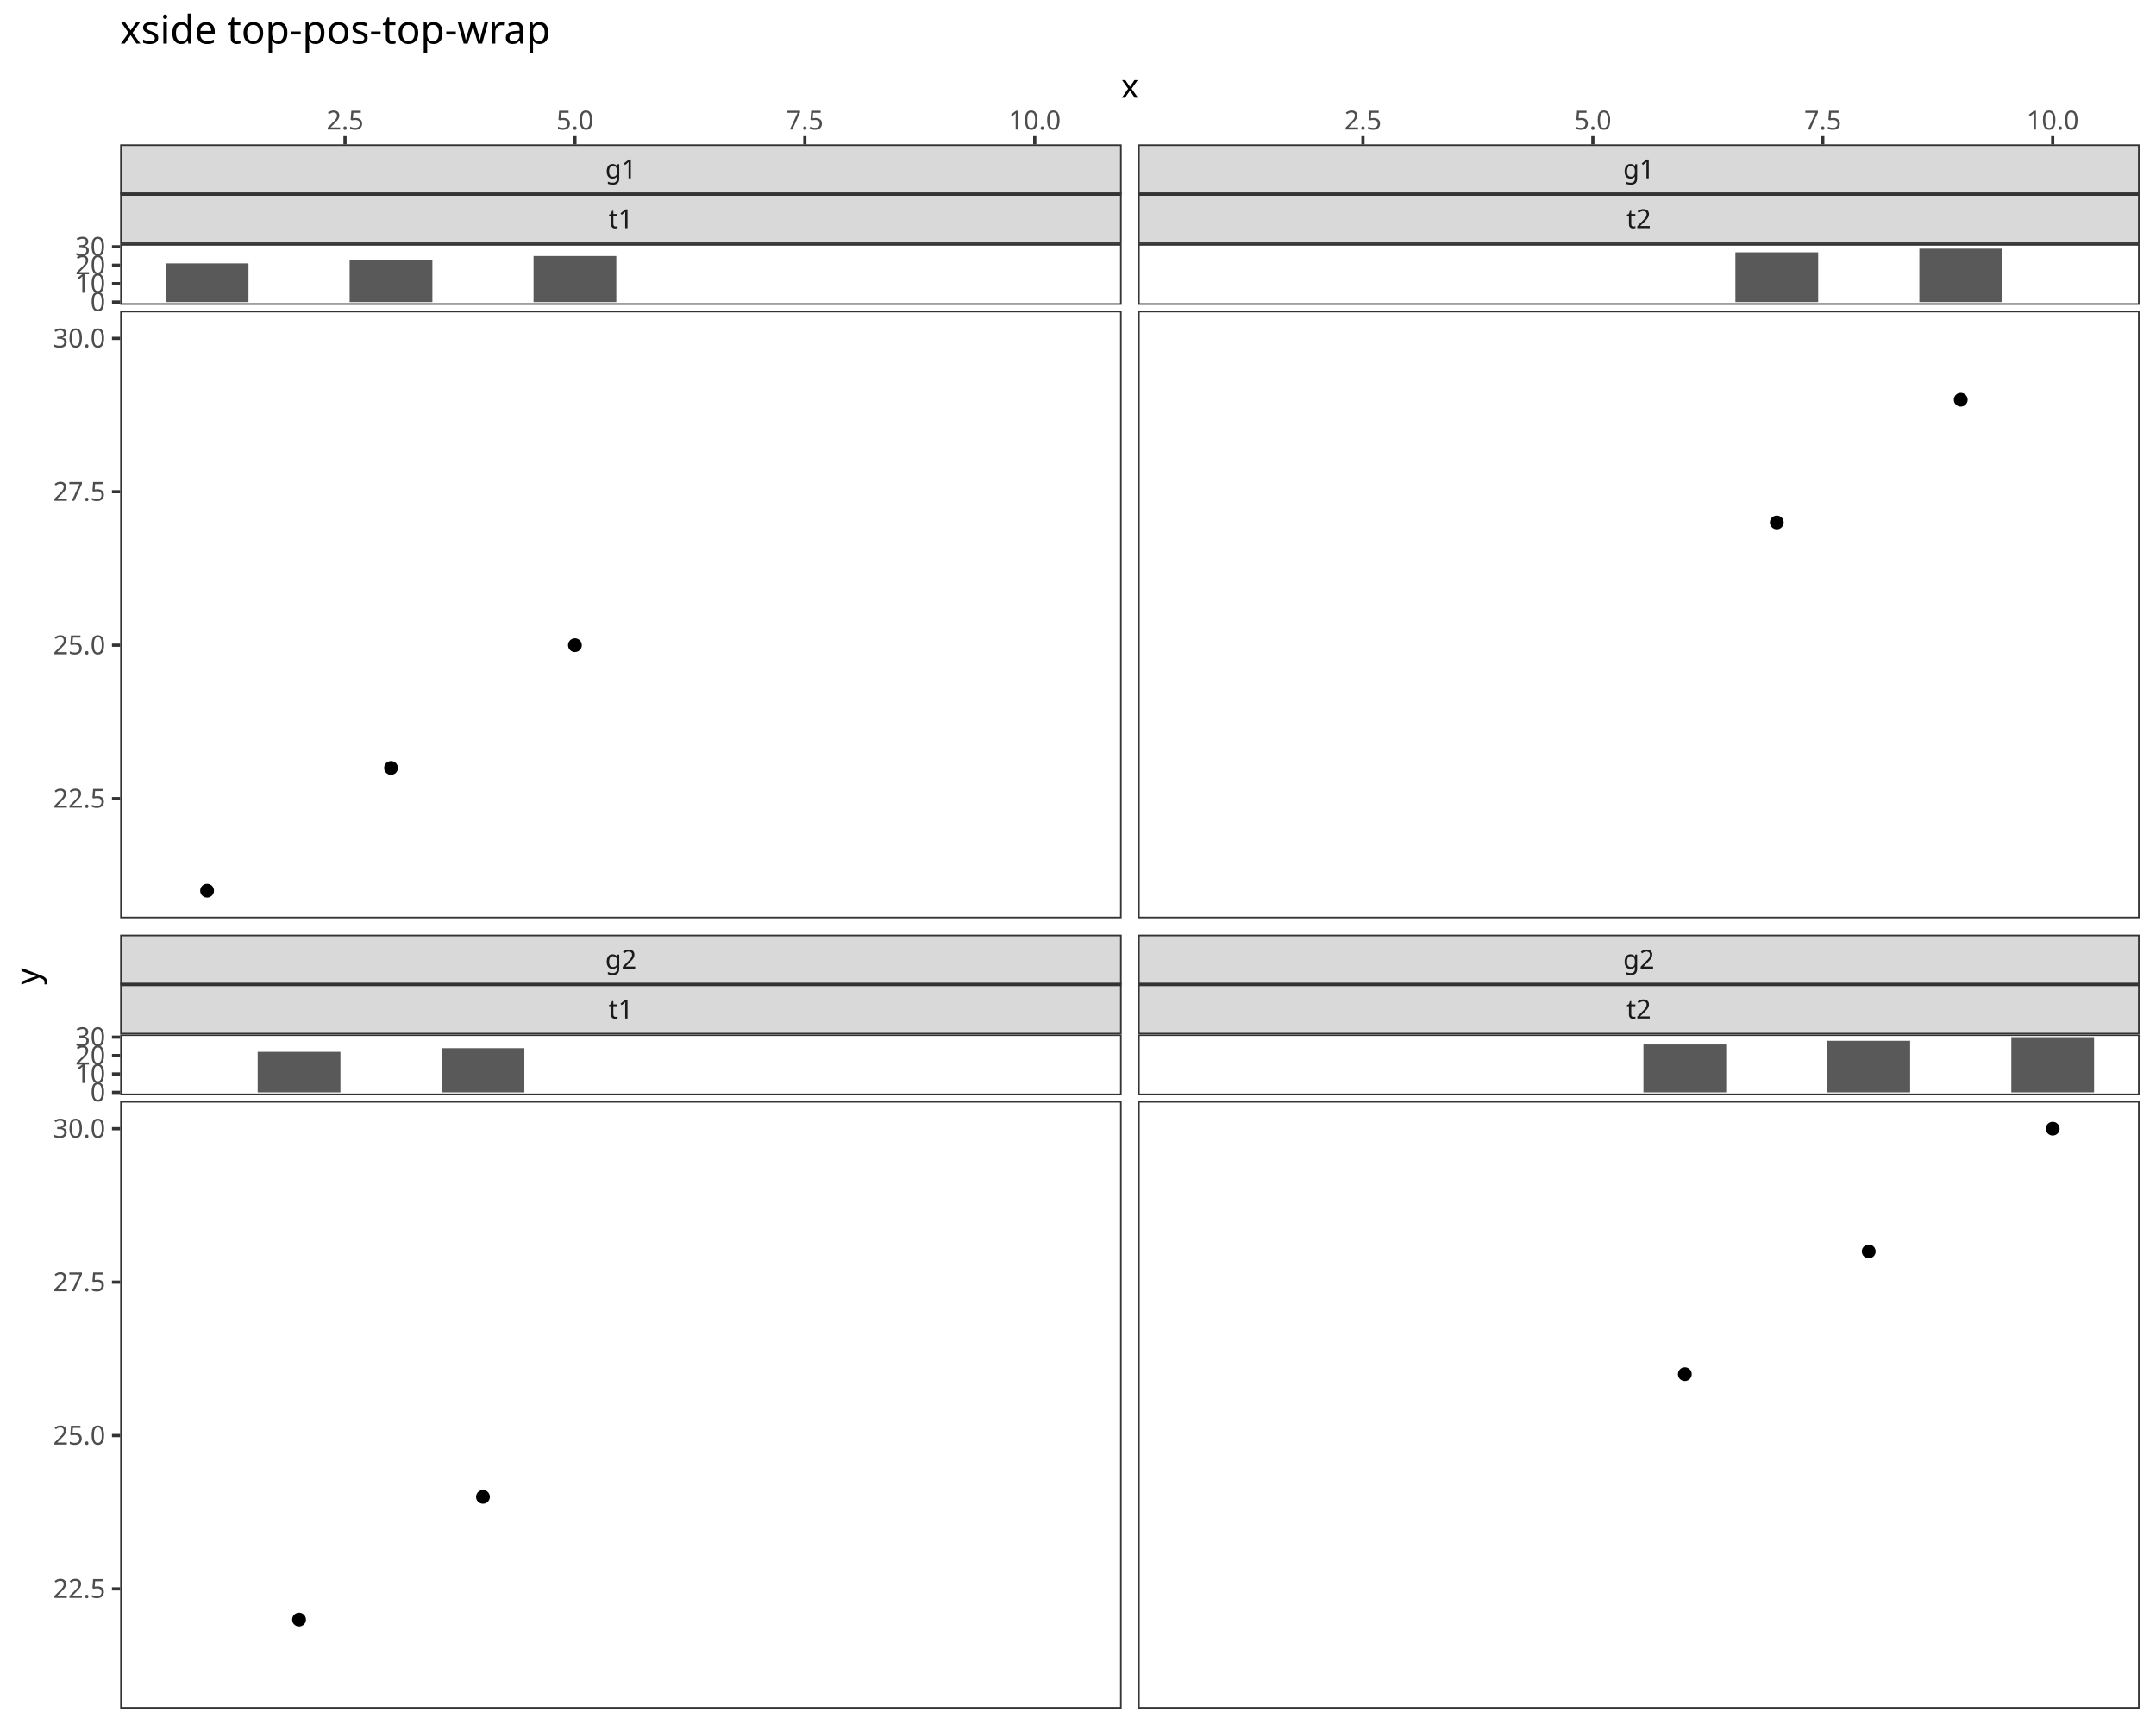
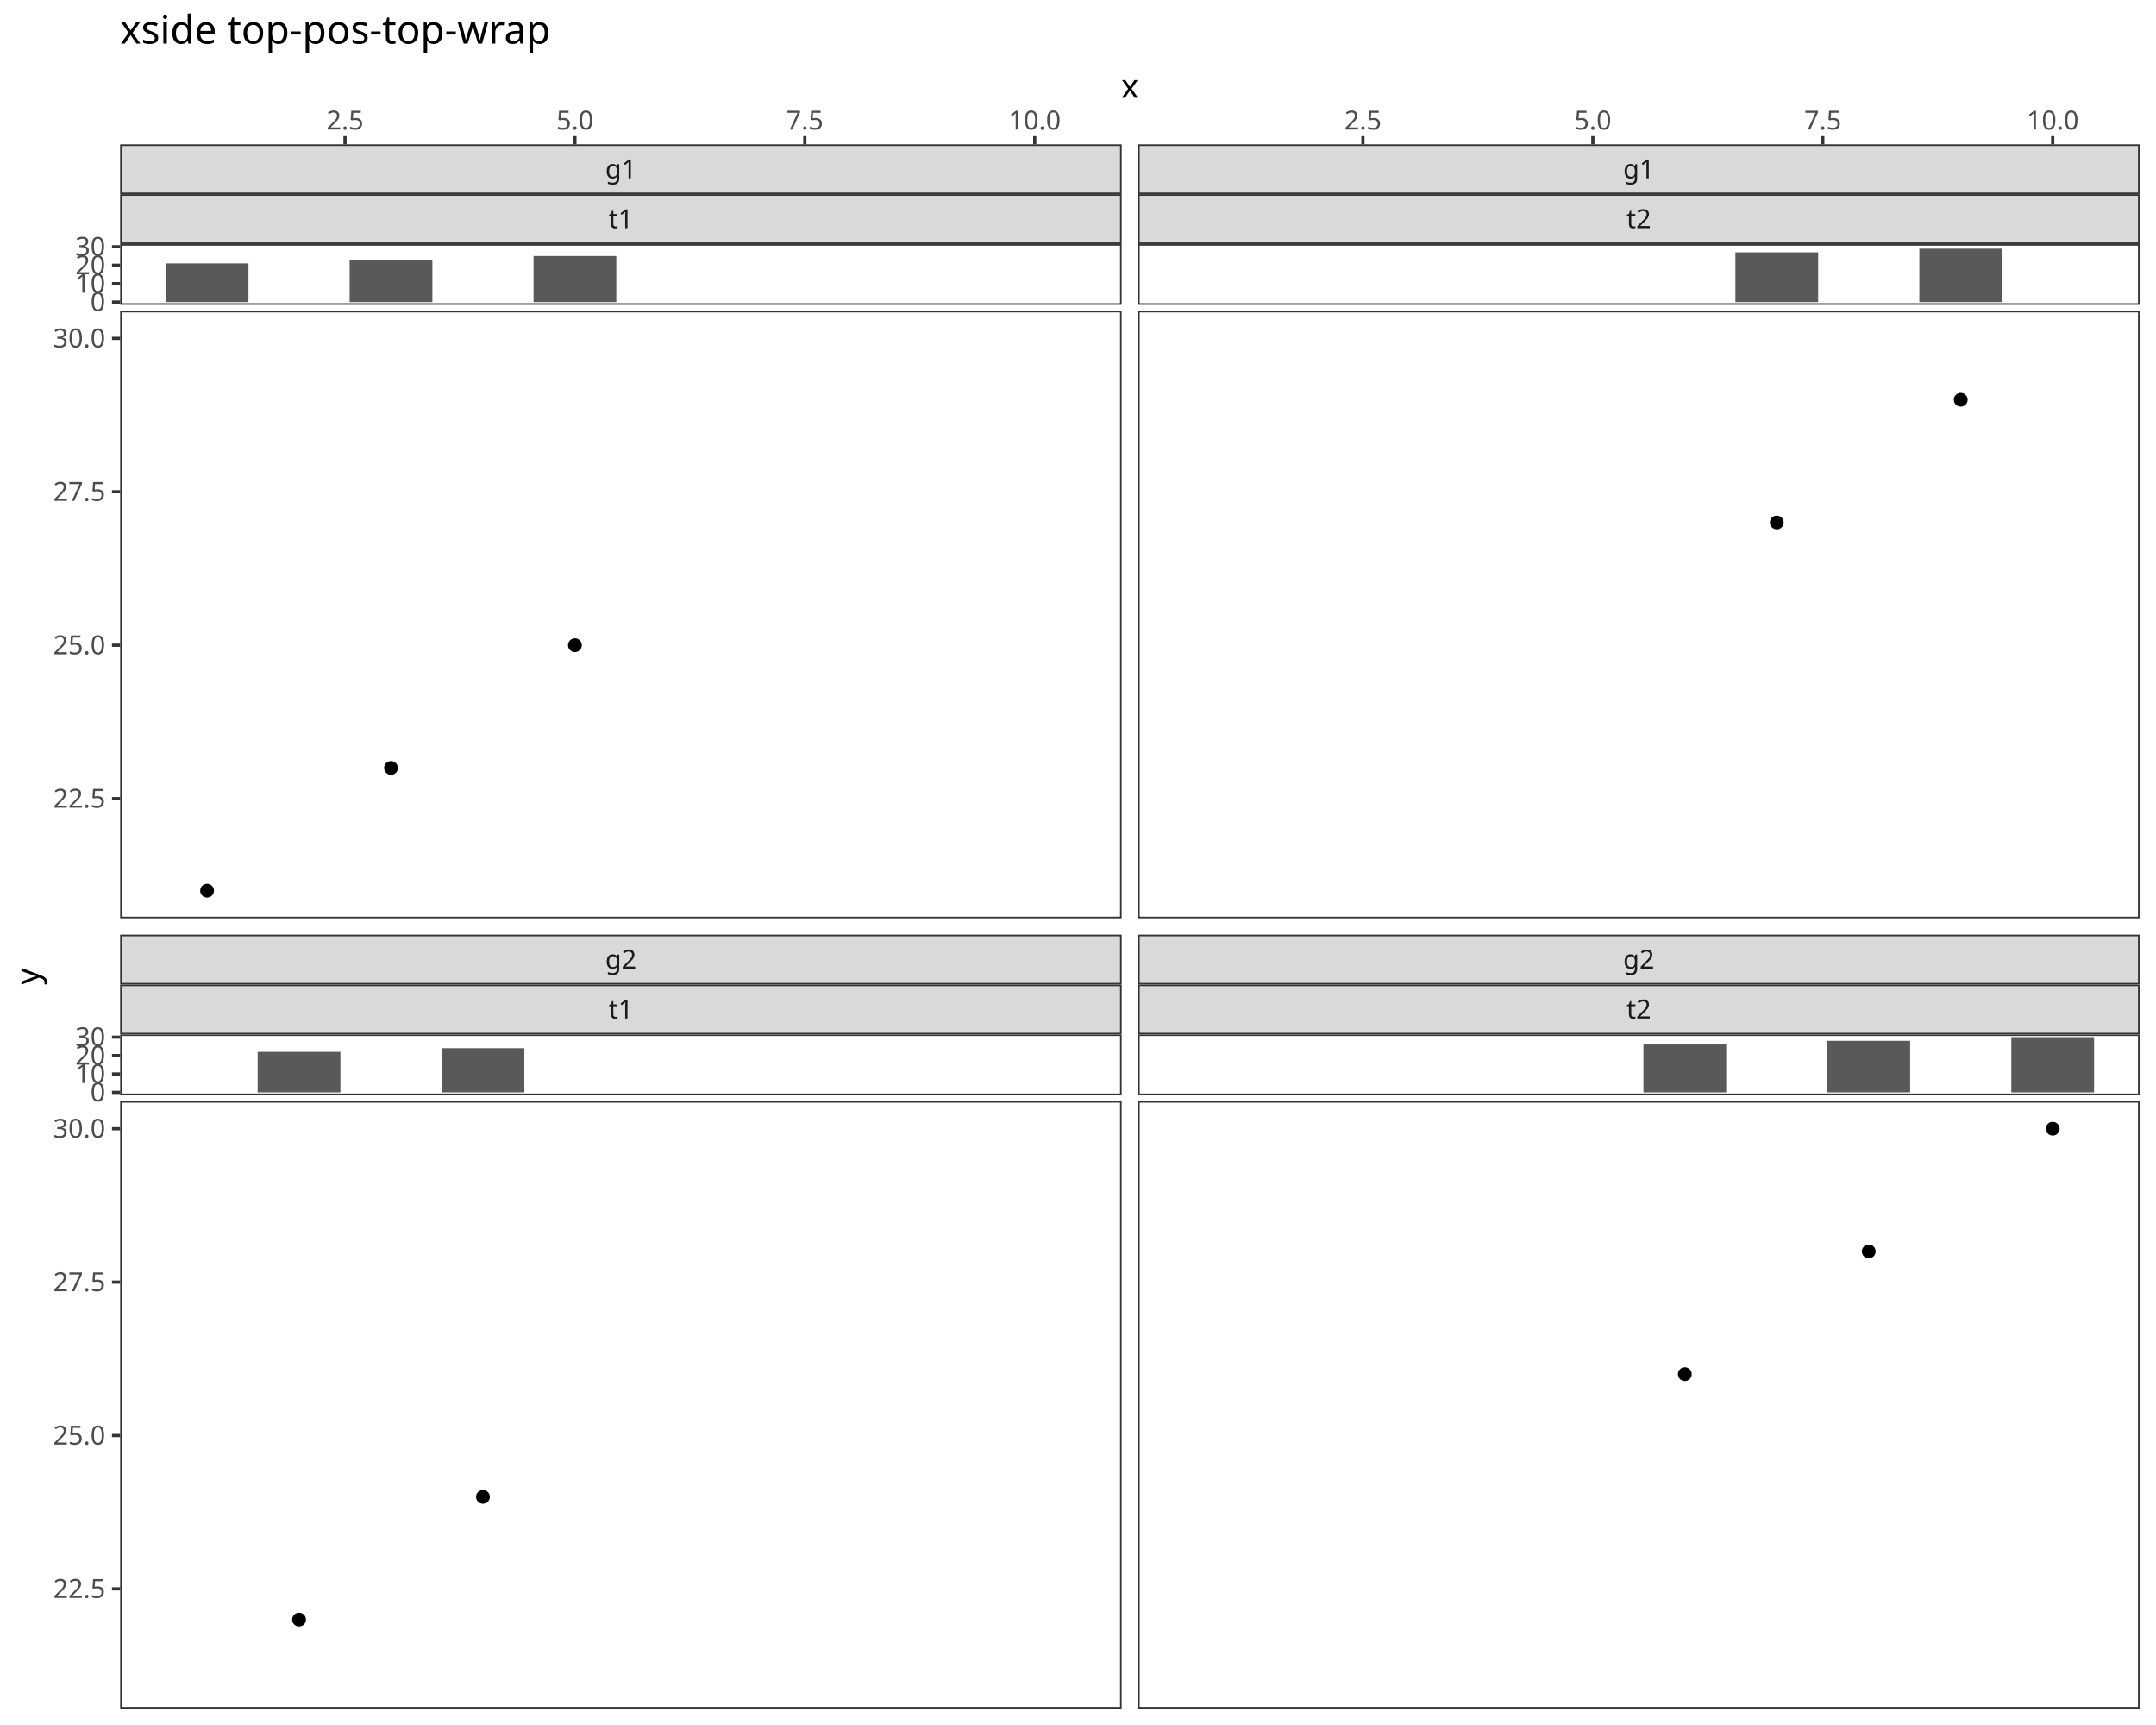
<svg xmlns="http://www.w3.org/2000/svg" class="svglite" data-engine-version="2.0" width="720.00pt" height="576.00pt" viewBox="0 0 720.00 576.00">
  <defs>
    <style type="text/css">
    .svglite line, .svglite polyline, .svglite polygon, .svglite path, .svglite rect, .svglite circle {
      fill: none;
      stroke: #000000;
      stroke-linecap: round;
      stroke-linejoin: round;
      stroke-miterlimit: 10.00;
    }
  </style>
  </defs>
  <rect width="100%" height="100%" style="stroke: none; fill: #FFFFFF;" />
  <defs>
    <clipPath id="cpMC4wMHw3MjAuMDB8MC4wMHw1NzYuMDA=">
      <rect x="0.00" y="0.00" width="720.00" height="576.00" />
    </clipPath>
  </defs>
  <g clip-path="url(#cpMC4wMHw3MjAuMDB8MC4wMHw1NzYuMDA=)">
    <rect x="0.00" y="0.00" width="720.00" height="576.00" style="stroke-width: 1.07; stroke: #FFFFFF; fill: #FFFFFF;" />
  </g>
  <defs>
    <clipPath id="cpNDAuMTN8Mzc0LjU5fDgxLjQ5fDEwMS43OA==">
      <rect x="40.13" y="81.49" width="334.45" height="20.28" />
    </clipPath>
  </defs>
  <g clip-path="url(#cpNDAuMTN8Mzc0LjU5fDgxLjQ5fDEwMS43OA==)">
    <rect x="40.13" y="81.49" width="334.45" height="20.28" style="stroke-width: 1.07; stroke: none; fill: #FFFFFF;" />
    <rect x="55.34" y="87.95" width="27.64" height="12.91" style="stroke-width: 1.07; stroke: none; stroke-linecap: butt; stroke-linejoin: miter; fill: #595959;" />
    <rect x="116.76" y="86.72" width="27.64" height="14.14" style="stroke-width: 1.07; stroke: none; stroke-linecap: butt; stroke-linejoin: miter; fill: #595959;" />
    <rect x="178.18" y="85.49" width="27.64" height="15.37" style="stroke-width: 1.07; stroke: none; stroke-linecap: butt; stroke-linejoin: miter; fill: #595959;" />
    <rect x="40.13" y="81.49" width="334.45" height="20.28" style="stroke-width: 1.07; stroke: #333333;" />
  </g>
  <g clip-path="url(#cpMC4wMHw3MjAuMDB8MC4wMHw1NzYuMDA=)">
</g>
  <defs>
    <clipPath id="cpNDAuMTN8Mzc0LjU5fDEwMy43N3wzMDYuNjI=">
      <rect x="40.13" y="103.77" width="334.45" height="202.85" />
    </clipPath>
  </defs>
  <g clip-path="url(#cpNDAuMTN8Mzc0LjU5fDEwMy43N3wzMDYuNjI=)">
    <rect x="40.13" y="103.77" width="334.45" height="202.85" style="stroke-width: 1.07; stroke: none; fill: #FFFFFF;" />
    <circle cx="69.16" cy="297.40" r="1.95" style="stroke-width: 0.71; fill: #000000;" />
    <circle cx="130.58" cy="256.42" r="1.95" style="stroke-width: 0.71; fill: #000000;" />
    <circle cx="192.00" cy="215.44" r="1.95" style="stroke-width: 0.71; fill: #000000;" />
    <rect x="40.13" y="103.77" width="334.45" height="202.85" style="stroke-width: 1.07; stroke: #333333;" />
  </g>
  <g clip-path="url(#cpMC4wMHw3MjAuMDB8MC4wMHw1NzYuMDA=)">
</g>
  <defs>
    <clipPath id="cpNDAuMTN8Mzc0LjU5fDM0NS40MHwzNjUuNjg=">
      <rect x="40.13" y="345.40" width="334.45" height="20.28" />
    </clipPath>
  </defs>
  <g clip-path="url(#cpNDAuMTN8Mzc0LjU5fDM0NS40MHwzNjUuNjg=)">
    <rect x="40.13" y="345.40" width="334.45" height="20.28" style="stroke-width: 1.07; stroke: none; fill: #FFFFFF;" />
    <rect x="86.05" y="351.24" width="27.64" height="13.52" style="stroke-width: 1.07; stroke: none; stroke-linecap: butt; stroke-linejoin: miter; fill: #595959;" />
    <rect x="147.47" y="350.01" width="27.64" height="14.75" style="stroke-width: 1.07; stroke: none; stroke-linecap: butt; stroke-linejoin: miter; fill: #595959;" />
    <rect x="40.13" y="345.40" width="334.45" height="20.28" style="stroke-width: 1.07; stroke: #333333;" />
  </g>
  <g clip-path="url(#cpMC4wMHw3MjAuMDB8MC4wMHw1NzYuMDA=)">
</g>
  <defs>
    <clipPath id="cpNDAuMTN8Mzc0LjU5fDM2Ny42N3w1NzAuNTI=">
      <rect x="40.13" y="367.67" width="334.45" height="202.85" />
    </clipPath>
  </defs>
  <g clip-path="url(#cpNDAuMTN8Mzc0LjU5fDM2Ny42N3w1NzAuNTI=)">
    <rect x="40.13" y="367.67" width="334.45" height="202.85" style="stroke-width: 1.07; stroke: none; fill: #FFFFFF;" />
    <circle cx="99.87" cy="540.81" r="1.95" style="stroke-width: 0.71; fill: #000000;" />
    <circle cx="161.29" cy="499.83" r="1.95" style="stroke-width: 0.71; fill: #000000;" />
    <rect x="40.13" y="367.67" width="334.45" height="202.85" style="stroke-width: 1.07; stroke: #333333;" />
  </g>
  <g clip-path="url(#cpMC4wMHw3MjAuMDB8MC4wMHw1NzYuMDA=)">
</g>
  <defs>
    <clipPath id="cpMzgwLjA3fDcxNC41Mnw4MS40OXwxMDEuNzg=">
      <rect x="380.07" y="81.49" width="334.45" height="20.28" />
    </clipPath>
  </defs>
  <g clip-path="url(#cpMzgwLjA3fDcxNC41Mnw4MS40OXwxMDEuNzg=)">
    <rect x="380.07" y="81.49" width="334.45" height="20.28" style="stroke-width: 1.07; stroke: none; fill: #FFFFFF;" />
    <rect x="579.54" y="84.26" width="27.64" height="16.60" style="stroke-width: 1.07; stroke: none; stroke-linecap: butt; stroke-linejoin: miter; fill: #595959;" />
    <rect x="640.97" y="83.03" width="27.64" height="17.83" style="stroke-width: 1.07; stroke: none; stroke-linecap: butt; stroke-linejoin: miter; fill: #595959;" />
    <rect x="380.07" y="81.49" width="334.45" height="20.28" style="stroke-width: 1.07; stroke: #333333;" />
  </g>
  <g clip-path="url(#cpMC4wMHw3MjAuMDB8MC4wMHw1NzYuMDA=)">
</g>
  <defs>
    <clipPath id="cpMzgwLjA3fDcxNC41MnwxMDMuNzd8MzA2LjYy">
      <rect x="380.07" y="103.77" width="334.45" height="202.85" />
    </clipPath>
  </defs>
  <g clip-path="url(#cpMzgwLjA3fDcxNC41MnwxMDMuNzd8MzA2LjYy)">
    <rect x="380.07" y="103.77" width="334.45" height="202.85" style="stroke-width: 1.07; stroke: none; fill: #FFFFFF;" />
    <circle cx="593.36" cy="174.46" r="1.95" style="stroke-width: 0.71; fill: #000000;" />
    <circle cx="654.79" cy="133.48" r="1.95" style="stroke-width: 0.71; fill: #000000;" />
    <rect x="380.07" y="103.77" width="334.45" height="202.85" style="stroke-width: 1.07; stroke: #333333;" />
  </g>
  <g clip-path="url(#cpMC4wMHw3MjAuMDB8MC4wMHw1NzYuMDA=)">
</g>
  <defs>
    <clipPath id="cpMzgwLjA3fDcxNC41MnwzNDUuNDB8MzY1LjY4">
      <rect x="380.07" y="345.40" width="334.45" height="20.28" />
    </clipPath>
  </defs>
  <g clip-path="url(#cpMzgwLjA3fDcxNC41MnwzNDUuNDB8MzY1LjY4)">
    <rect x="380.07" y="345.40" width="334.45" height="20.28" style="stroke-width: 1.07; stroke: none; fill: #FFFFFF;" />
    <rect x="548.83" y="348.78" width="27.64" height="15.98" style="stroke-width: 1.07; stroke: none; stroke-linecap: butt; stroke-linejoin: miter; fill: #595959;" />
    <rect x="610.25" y="347.55" width="27.64" height="17.21" style="stroke-width: 1.07; stroke: none; stroke-linecap: butt; stroke-linejoin: miter; fill: #595959;" />
    <rect x="671.68" y="346.32" width="27.64" height="18.44" style="stroke-width: 1.07; stroke: none; stroke-linecap: butt; stroke-linejoin: miter; fill: #595959;" />
    <rect x="380.07" y="345.40" width="334.45" height="20.28" style="stroke-width: 1.07; stroke: #333333;" />
  </g>
  <g clip-path="url(#cpMC4wMHw3MjAuMDB8MC4wMHw1NzYuMDA=)">
</g>
  <defs>
    <clipPath id="cpMzgwLjA3fDcxNC41MnwzNjcuNjd8NTcwLjUy">
      <rect x="380.07" y="367.67" width="334.45" height="202.85" />
    </clipPath>
  </defs>
  <g clip-path="url(#cpMzgwLjA3fDcxNC41MnwzNjcuNjd8NTcwLjUy)">
    <rect x="380.07" y="367.67" width="334.45" height="202.85" style="stroke-width: 1.07; stroke: none; fill: #FFFFFF;" />
    <circle cx="562.65" cy="458.85" r="1.95" style="stroke-width: 0.71; fill: #000000;" />
    <circle cx="624.07" cy="417.87" r="1.95" style="stroke-width: 0.71; fill: #000000;" />
    <circle cx="685.50" cy="376.89" r="1.95" style="stroke-width: 0.71; fill: #000000;" />
    <rect x="380.07" y="367.67" width="334.45" height="202.85" style="stroke-width: 1.07; stroke: #333333;" />
  </g>
  <g clip-path="url(#cpMC4wMHw3MjAuMDB8MC4wMHw1NzYuMDA=)">
</g>
  <defs>
    <clipPath id="cpNDAuMTN8Mzc0LjU5fDM2Ny42N3wzNjcuNjc=">
      <rect x="40.13" y="367.67" width="334.45" height="0.00" />
    </clipPath>
  </defs>
  <g clip-path="url(#cpNDAuMTN8Mzc0LjU5fDM2Ny42N3wzNjcuNjc=)">
</g>
  <g clip-path="url(#cpMC4wMHw3MjAuMDB8MC4wMHw1NzYuMDA=)">
</g>
  <defs>
    <clipPath id="cpMzgwLjA3fDcxNC41MnwzNjcuNjd8MzY3LjY3">
      <rect x="380.07" y="367.67" width="334.45" height="0.00" />
    </clipPath>
  </defs>
  <g clip-path="url(#cpMzgwLjA3fDcxNC41MnwzNjcuNjd8MzY3LjY3)">
</g>
  <g clip-path="url(#cpMC4wMHw3MjAuMDB8MC4wMHw1NzYuMDA=)">
</g>
  <defs>
    <clipPath id="cpNDAuMTN8Mzc0LjU5fDMxMi4xMHwzNDUuNDA=">
      <rect x="40.13" y="312.10" width="334.45" height="33.30" />
    </clipPath>
  </defs>
  <g clip-path="url(#cpNDAuMTN8Mzc0LjU5fDMxMi4xMHwzNDUuNDA=)">
+ </g>
+   <defs>
+     <clipPath id="cpNDAuMTN8Mzc0LjU5fDMxMi4xMHwzMjguNzU=">
+       <rect x="40.13" y="312.10" width="334.45" height="16.65" />
+     </clipPath>
+   </defs>
+   <g clip-path="url(#cpNDAuMTN8Mzc0LjU5fDMxMi4xMHwzMjguNzU=)">
    <rect x="40.13" y="312.10" width="334.45" height="16.65" style="stroke-width: 1.07; stroke: #333333; fill: #D9D9D9;" />
    <text x="207.36" y="323.45" text-anchor="middle" style="font-size: 8.80px; fill: #1A1A1A; font-family: sans;" textLength="9.79px" lengthAdjust="spacingAndGlyphs">g2</text>
+   </g>
+   <g clip-path="url(#cpNDAuMTN8Mzc0LjU5fDMxMi4xMHwzNDUuNDA=)">
+ </g>
+   <defs>
+     <clipPath id="cpNDAuMTN8Mzc0LjU5fDMyOC43NXwzNDUuNDA=">
+       <rect x="40.13" y="328.75" width="334.45" height="16.65" />
+     </clipPath>
+   </defs>
+   <g clip-path="url(#cpNDAuMTN8Mzc0LjU5fDMyOC43NXwzNDUuNDA=)">
    <rect x="40.13" y="328.75" width="334.45" height="16.65" style="stroke-width: 1.07; stroke: #333333; fill: #D9D9D9;" />
    <text x="207.36" y="340.10" text-anchor="middle" style="font-size: 8.80px; fill: #1A1A1A; font-family: sans;" textLength="7.34px" lengthAdjust="spacingAndGlyphs">t1</text>
  </g>
+   <g clip-path="url(#cpNDAuMTN8Mzc0LjU5fDMxMi4xMHwzNDUuNDA=)">
+ </g>
  <g clip-path="url(#cpMC4wMHw3MjAuMDB8MC4wMHw1NzYuMDA=)">
</g>
  <defs>
    <clipPath id="cpMzgwLjA3fDcxNC41MnwzMTIuMTB8MzQ1LjQw">
      <rect x="380.07" y="312.10" width="334.45" height="33.30" />
    </clipPath>
  </defs>
  <g clip-path="url(#cpMzgwLjA3fDcxNC41MnwzMTIuMTB8MzQ1LjQw)">
+ </g>
+   <defs>
+     <clipPath id="cpMzgwLjA3fDcxNC41MnwzMTIuMTB8MzI4Ljc1">
+       <rect x="380.07" y="312.10" width="334.45" height="16.65" />
+     </clipPath>
+   </defs>
+   <g clip-path="url(#cpMzgwLjA3fDcxNC41MnwzMTIuMTB8MzI4Ljc1)">
    <rect x="380.07" y="312.10" width="334.45" height="16.65" style="stroke-width: 1.07; stroke: #333333; fill: #D9D9D9;" />
    <text x="547.29" y="323.45" text-anchor="middle" style="font-size: 8.80px; fill: #1A1A1A; font-family: sans;" textLength="9.79px" lengthAdjust="spacingAndGlyphs">g2</text>
+   </g>
+   <g clip-path="url(#cpMzgwLjA3fDcxNC41MnwzMTIuMTB8MzQ1LjQw)">
+ </g>
+   <defs>
+     <clipPath id="cpMzgwLjA3fDcxNC41MnwzMjguNzV8MzQ1LjQw">
+       <rect x="380.07" y="328.75" width="334.45" height="16.65" />
+     </clipPath>
+   </defs>
+   <g clip-path="url(#cpMzgwLjA3fDcxNC41MnwzMjguNzV8MzQ1LjQw)">
    <rect x="380.07" y="328.75" width="334.45" height="16.65" style="stroke-width: 1.07; stroke: #333333; fill: #D9D9D9;" />
    <text x="547.29" y="340.10" text-anchor="middle" style="font-size: 8.80px; fill: #1A1A1A; font-family: sans;" textLength="7.34px" lengthAdjust="spacingAndGlyphs">t2</text>
  </g>
+   <g clip-path="url(#cpMzgwLjA3fDcxNC41MnwzMTIuMTB8MzQ1LjQw)">
+ </g>
  <g clip-path="url(#cpMC4wMHw3MjAuMDB8MC4wMHw1NzYuMDA=)">
</g>
  <defs>
    <clipPath id="cpNDAuMTN8Mzc0LjU5fDEwMy43N3wxMDMuNzc=">
      <rect x="40.13" y="103.77" width="334.45" height="0.00" />
    </clipPath>
  </defs>
  <g clip-path="url(#cpNDAuMTN8Mzc0LjU5fDEwMy43N3wxMDMuNzc=)">
</g>
  <g clip-path="url(#cpMC4wMHw3MjAuMDB8MC4wMHw1NzYuMDA=)">
</g>
  <defs>
    <clipPath id="cpMzgwLjA3fDcxNC41MnwxMDMuNzd8MTAzLjc3">
      <rect x="380.07" y="103.77" width="334.45" height="0.00" />
    </clipPath>
  </defs>
  <g clip-path="url(#cpMzgwLjA3fDcxNC41MnwxMDMuNzd8MTAzLjc3)">
</g>
  <g clip-path="url(#cpMC4wMHw3MjAuMDB8MC4wMHw1NzYuMDA=)">
</g>
  <defs>
    <clipPath id="cpNDAuMTN8Mzc0LjU5fDQ4LjE5fDgxLjQ5">
      <rect x="40.13" y="48.19" width="334.45" height="33.30" />
    </clipPath>
  </defs>
  <g clip-path="url(#cpNDAuMTN8Mzc0LjU5fDQ4LjE5fDgxLjQ5)">
+ </g>
+   <defs>
+     <clipPath id="cpNDAuMTN8Mzc0LjU5fDQ4LjE5fDY0Ljg0">
+       <rect x="40.13" y="48.19" width="334.45" height="16.65" />
+     </clipPath>
+   </defs>
+   <g clip-path="url(#cpNDAuMTN8Mzc0LjU5fDQ4LjE5fDY0Ljg0)">
    <rect x="40.13" y="48.19" width="334.45" height="16.65" style="stroke-width: 1.07; stroke: #333333; fill: #D9D9D9;" />
    <text x="207.36" y="59.54" text-anchor="middle" style="font-size: 8.80px; fill: #1A1A1A; font-family: sans;" textLength="9.79px" lengthAdjust="spacingAndGlyphs">g1</text>
+   </g>
+   <g clip-path="url(#cpNDAuMTN8Mzc0LjU5fDQ4LjE5fDgxLjQ5)">
+ </g>
+   <defs>
+     <clipPath id="cpNDAuMTN8Mzc0LjU5fDY0Ljg0fDgxLjQ5">
+       <rect x="40.13" y="64.84" width="334.45" height="16.65" />
+     </clipPath>
+   </defs>
+   <g clip-path="url(#cpNDAuMTN8Mzc0LjU5fDY0Ljg0fDgxLjQ5)">
    <rect x="40.13" y="64.84" width="334.45" height="16.65" style="stroke-width: 1.07; stroke: #333333; fill: #D9D9D9;" />
    <text x="207.36" y="76.19" text-anchor="middle" style="font-size: 8.80px; fill: #1A1A1A; font-family: sans;" textLength="7.34px" lengthAdjust="spacingAndGlyphs">t1</text>
  </g>
+   <g clip-path="url(#cpNDAuMTN8Mzc0LjU5fDQ4LjE5fDgxLjQ5)">
+ </g>
  <g clip-path="url(#cpMC4wMHw3MjAuMDB8MC4wMHw1NzYuMDA=)">
</g>
  <defs>
    <clipPath id="cpMzgwLjA3fDcxNC41Mnw0OC4xOXw4MS40OQ==">
      <rect x="380.07" y="48.19" width="334.45" height="33.30" />
    </clipPath>
  </defs>
  <g clip-path="url(#cpMzgwLjA3fDcxNC41Mnw0OC4xOXw4MS40OQ==)">
+ </g>
+   <defs>
+     <clipPath id="cpMzgwLjA3fDcxNC41Mnw0OC4xOXw2NC44NA==">
+       <rect x="380.07" y="48.19" width="334.45" height="16.65" />
+     </clipPath>
+   </defs>
+   <g clip-path="url(#cpMzgwLjA3fDcxNC41Mnw0OC4xOXw2NC44NA==)">
    <rect x="380.07" y="48.19" width="334.45" height="16.65" style="stroke-width: 1.07; stroke: #333333; fill: #D9D9D9;" />
    <text x="547.29" y="59.54" text-anchor="middle" style="font-size: 8.80px; fill: #1A1A1A; font-family: sans;" textLength="9.79px" lengthAdjust="spacingAndGlyphs">g1</text>
+   </g>
+   <g clip-path="url(#cpMzgwLjA3fDcxNC41Mnw0OC4xOXw4MS40OQ==)">
+ </g>
+   <defs>
+     <clipPath id="cpMzgwLjA3fDcxNC41Mnw2NC44NHw4MS40OQ==">
+       <rect x="380.07" y="64.84" width="334.45" height="16.65" />
+     </clipPath>
+   </defs>
+   <g clip-path="url(#cpMzgwLjA3fDcxNC41Mnw2NC44NHw4MS40OQ==)">
    <rect x="380.07" y="64.84" width="334.45" height="16.65" style="stroke-width: 1.07; stroke: #333333; fill: #D9D9D9;" />
    <text x="547.29" y="76.19" text-anchor="middle" style="font-size: 8.80px; fill: #1A1A1A; font-family: sans;" textLength="7.34px" lengthAdjust="spacingAndGlyphs">t2</text>
  </g>
+   <g clip-path="url(#cpMzgwLjA3fDcxNC41Mnw0OC4xOXw4MS40OQ==)">
+ </g>
  <g clip-path="url(#cpMC4wMHw3MjAuMDB8MC4wMHw1NzYuMDA=)">
    <polyline points="115.22,45.45 115.22,48.19 " style="stroke-width: 1.07; stroke: #333333; stroke-linecap: butt;" />
    <polyline points="192.00,45.45 192.00,48.19 " style="stroke-width: 1.07; stroke: #333333; stroke-linecap: butt;" />
    <polyline points="268.78,45.45 268.78,48.19 " style="stroke-width: 1.07; stroke: #333333; stroke-linecap: butt;" />
    <polyline points="345.56,45.45 345.56,48.19 " style="stroke-width: 1.07; stroke: #333333; stroke-linecap: butt;" />
    <text x="115.22" y="43.26" text-anchor="middle" style="font-size: 8.80px; fill: #4D4D4D; font-family: sans;" textLength="12.23px" lengthAdjust="spacingAndGlyphs">2.5</text>
    <text x="192.00" y="43.26" text-anchor="middle" style="font-size: 8.80px; fill: #4D4D4D; font-family: sans;" textLength="12.23px" lengthAdjust="spacingAndGlyphs">5.0</text>
    <text x="268.78" y="43.26" text-anchor="middle" style="font-size: 8.80px; fill: #4D4D4D; font-family: sans;" textLength="12.23px" lengthAdjust="spacingAndGlyphs">7.5</text>
    <text x="345.56" y="43.26" text-anchor="middle" style="font-size: 8.80px; fill: #4D4D4D; font-family: sans;" textLength="17.13px" lengthAdjust="spacingAndGlyphs">10.0</text>
    <polyline points="455.16,45.45 455.16,48.19 " style="stroke-width: 1.07; stroke: #333333; stroke-linecap: butt;" />
    <polyline points="531.94,45.45 531.94,48.19 " style="stroke-width: 1.07; stroke: #333333; stroke-linecap: butt;" />
    <polyline points="608.72,45.45 608.72,48.19 " style="stroke-width: 1.07; stroke: #333333; stroke-linecap: butt;" />
    <polyline points="685.50,45.45 685.50,48.19 " style="stroke-width: 1.07; stroke: #333333; stroke-linecap: butt;" />
    <text x="455.16" y="43.26" text-anchor="middle" style="font-size: 8.80px; fill: #4D4D4D; font-family: sans;" textLength="12.23px" lengthAdjust="spacingAndGlyphs">2.5</text>
    <text x="531.94" y="43.26" text-anchor="middle" style="font-size: 8.80px; fill: #4D4D4D; font-family: sans;" textLength="12.23px" lengthAdjust="spacingAndGlyphs">5.0</text>
    <text x="608.72" y="43.26" text-anchor="middle" style="font-size: 8.80px; fill: #4D4D4D; font-family: sans;" textLength="12.23px" lengthAdjust="spacingAndGlyphs">7.5</text>
    <text x="685.50" y="43.26" text-anchor="middle" style="font-size: 8.80px; fill: #4D4D4D; font-family: sans;" textLength="17.13px" lengthAdjust="spacingAndGlyphs">10.0</text>
    <text x="35.20" y="103.88" text-anchor="end" style="font-size: 8.80px; fill: #4D4D4D; font-family: sans;" textLength="4.89px" lengthAdjust="spacingAndGlyphs">0</text>
    <text x="35.20" y="97.74" text-anchor="end" style="font-size: 8.80px; fill: #4D4D4D; font-family: sans;" textLength="9.79px" lengthAdjust="spacingAndGlyphs">10</text>
    <text x="35.20" y="91.59" text-anchor="end" style="font-size: 8.80px; fill: #4D4D4D; font-family: sans;" textLength="9.79px" lengthAdjust="spacingAndGlyphs">20</text>
    <text x="35.20" y="85.44" text-anchor="end" style="font-size: 8.80px; fill: #4D4D4D; font-family: sans;" textLength="9.79px" lengthAdjust="spacingAndGlyphs">30</text>
    <polyline points="37.39,100.85 40.13,100.85 " style="stroke-width: 1.07; stroke: #333333; stroke-linecap: butt;" />
    <polyline points="37.39,94.71 40.13,94.71 " style="stroke-width: 1.07; stroke: #333333; stroke-linecap: butt;" />
    <polyline points="37.39,88.56 40.13,88.56 " style="stroke-width: 1.07; stroke: #333333; stroke-linecap: butt;" />
    <polyline points="37.39,82.41 40.13,82.41 " style="stroke-width: 1.07; stroke: #333333; stroke-linecap: butt;" />
    <text x="35.20" y="269.69" text-anchor="end" style="font-size: 8.80px; fill: #4D4D4D; font-family: sans;" textLength="17.13px" lengthAdjust="spacingAndGlyphs">22.5</text>
    <text x="35.20" y="218.47" text-anchor="end" style="font-size: 8.80px; fill: #4D4D4D; font-family: sans;" textLength="17.13px" lengthAdjust="spacingAndGlyphs">25.0</text>
    <text x="35.20" y="167.24" text-anchor="end" style="font-size: 8.80px; fill: #4D4D4D; font-family: sans;" textLength="17.13px" lengthAdjust="spacingAndGlyphs">27.5</text>
    <text x="35.20" y="116.02" text-anchor="end" style="font-size: 8.80px; fill: #4D4D4D; font-family: sans;" textLength="17.13px" lengthAdjust="spacingAndGlyphs">30.0</text>
    <polyline points="37.39,266.66 40.13,266.66 " style="stroke-width: 1.07; stroke: #333333; stroke-linecap: butt;" />
    <polyline points="37.39,215.44 40.13,215.44 " style="stroke-width: 1.07; stroke: #333333; stroke-linecap: butt;" />
    <polyline points="37.39,164.21 40.13,164.21 " style="stroke-width: 1.07; stroke: #333333; stroke-linecap: butt;" />
    <polyline points="37.39,112.99 40.13,112.99 " style="stroke-width: 1.07; stroke: #333333; stroke-linecap: butt;" />
    <text x="35.20" y="367.79" text-anchor="end" style="font-size: 8.80px; fill: #4D4D4D; font-family: sans;" textLength="4.89px" lengthAdjust="spacingAndGlyphs">0</text>
    <text x="35.20" y="361.64" text-anchor="end" style="font-size: 8.80px; fill: #4D4D4D; font-family: sans;" textLength="9.79px" lengthAdjust="spacingAndGlyphs">10</text>
    <text x="35.20" y="355.49" text-anchor="end" style="font-size: 8.80px; fill: #4D4D4D; font-family: sans;" textLength="9.79px" lengthAdjust="spacingAndGlyphs">20</text>
    <text x="35.20" y="349.35" text-anchor="end" style="font-size: 8.80px; fill: #4D4D4D; font-family: sans;" textLength="9.79px" lengthAdjust="spacingAndGlyphs">30</text>
    <polyline points="37.39,364.76 40.13,364.76 " style="stroke-width: 1.07; stroke: #333333; stroke-linecap: butt;" />
    <polyline points="37.39,358.61 40.13,358.61 " style="stroke-width: 1.07; stroke: #333333; stroke-linecap: butt;" />
    <polyline points="37.39,352.47 40.13,352.47 " style="stroke-width: 1.07; stroke: #333333; stroke-linecap: butt;" />
    <polyline points="37.39,346.32 40.13,346.32 " style="stroke-width: 1.07; stroke: #333333; stroke-linecap: butt;" />
    <text x="35.20" y="533.59" text-anchor="end" style="font-size: 8.80px; fill: #4D4D4D; font-family: sans;" textLength="17.13px" lengthAdjust="spacingAndGlyphs">22.5</text>
    <text x="35.20" y="482.37" text-anchor="end" style="font-size: 8.80px; fill: #4D4D4D; font-family: sans;" textLength="17.13px" lengthAdjust="spacingAndGlyphs">25.0</text>
    <text x="35.20" y="431.15" text-anchor="end" style="font-size: 8.80px; fill: #4D4D4D; font-family: sans;" textLength="17.13px" lengthAdjust="spacingAndGlyphs">27.5</text>
    <text x="35.20" y="379.92" text-anchor="end" style="font-size: 8.80px; fill: #4D4D4D; font-family: sans;" textLength="17.13px" lengthAdjust="spacingAndGlyphs">30.0</text>
    <polyline points="37.39,530.57 40.13,530.57 " style="stroke-width: 1.07; stroke: #333333; stroke-linecap: butt;" />
    <polyline points="37.39,479.34 40.13,479.34 " style="stroke-width: 1.07; stroke: #333333; stroke-linecap: butt;" />
    <polyline points="37.39,428.12 40.13,428.12 " style="stroke-width: 1.07; stroke: #333333; stroke-linecap: butt;" />
    <polyline points="37.39,376.89 40.13,376.89 " style="stroke-width: 1.07; stroke: #333333; stroke-linecap: butt;" />
    <text x="377.33" y="32.64" text-anchor="middle" style="font-size: 11.00px; font-family: sans;" textLength="5.50px" lengthAdjust="spacingAndGlyphs">x</text>
    <text transform="translate(13.05,326.01) rotate(-90)" text-anchor="middle" style="font-size: 11.00px; font-family: sans;" textLength="5.50px" lengthAdjust="spacingAndGlyphs">y</text>
    <text x="40.13" y="14.56" style="font-size: 13.20px; font-family: sans;" textLength="134.28px" lengthAdjust="spacingAndGlyphs">xside top-pos-top-wrap</text>
  </g>
</svg>
